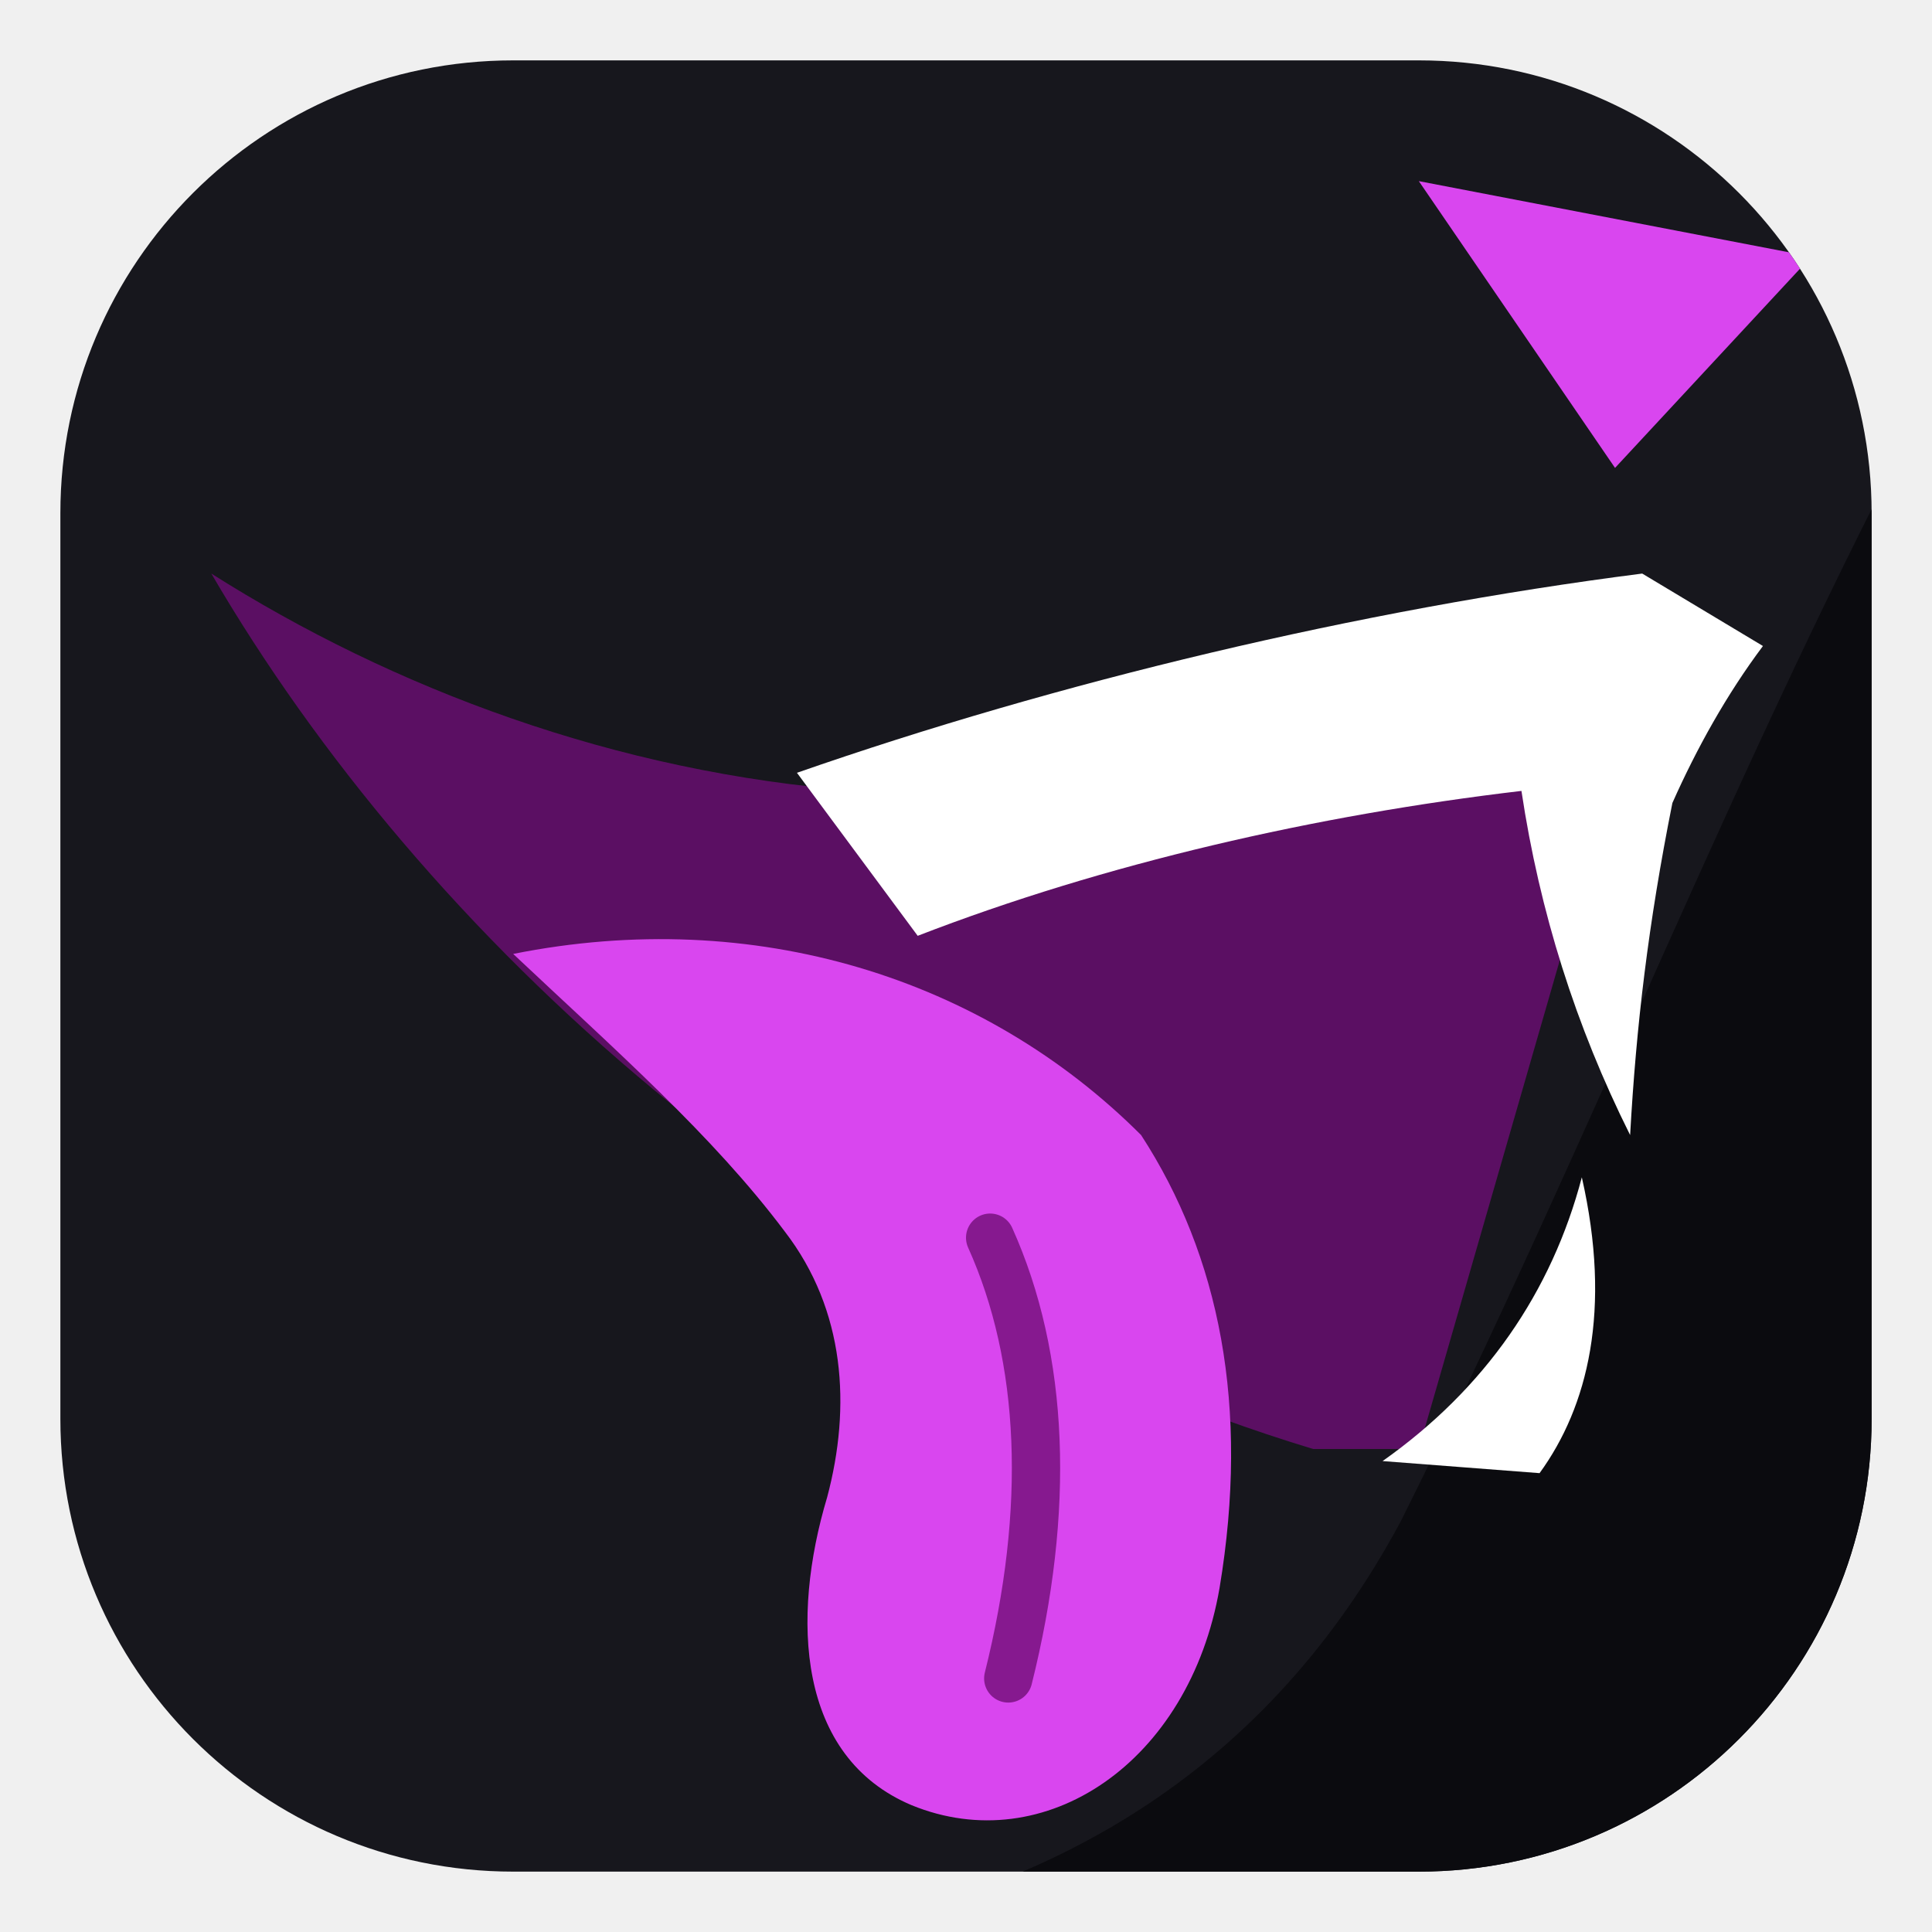
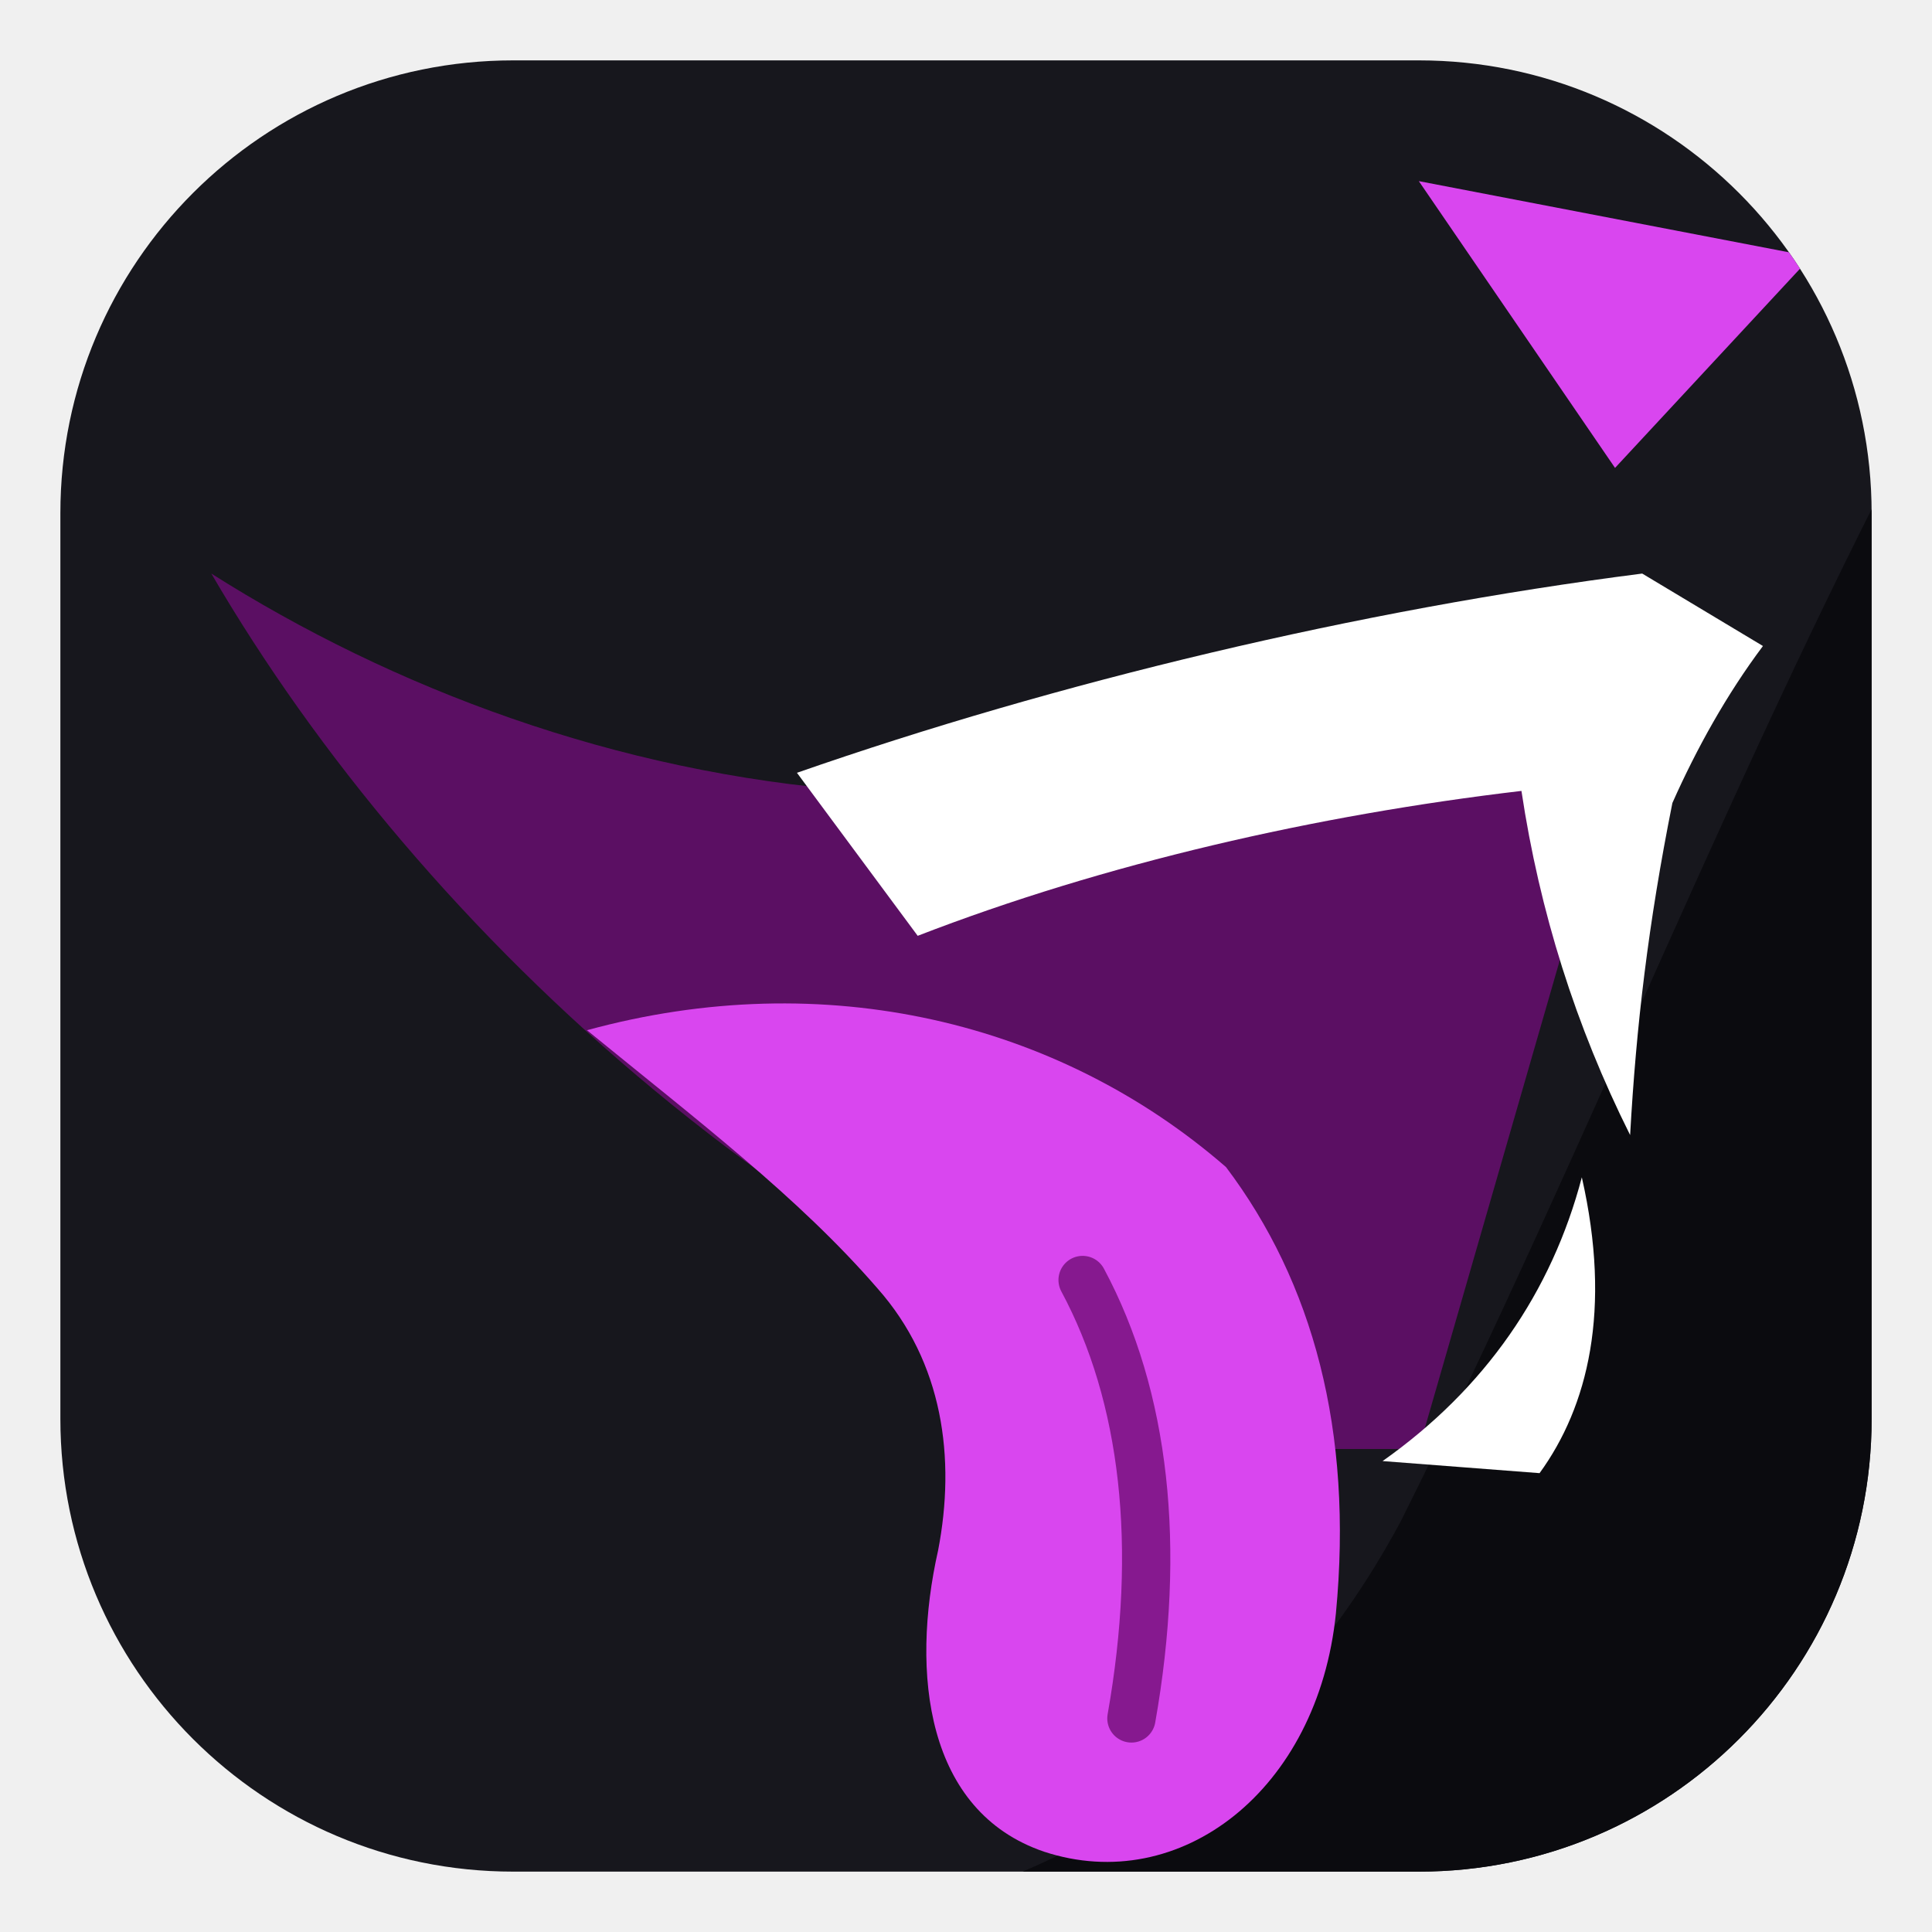
<svg xmlns="http://www.w3.org/2000/svg" viewBox="0 0 64 64">
  <defs>
    <clipPath id="c">
      <rect x="2" y="2" width="60" height="60" rx="15" />
    </clipPath>
  </defs>
  <rect x="2" y="2" width="60" height="60" rx="15" fill="#17171d" />
  <g clip-path="url(#c)">
    <path d="M47 6 L60 8.5 L53.5 15.5 Z" fill="#d946ef" />
    <path d="M7 19 C14 31 27 43 43.5 48 L47 48 L54.5 22 C45 21.6 36.5 23.5 28.4 26.2 C20.4 25.6 13 22.8 7 19Z" fill="#5b0f63" />
    <path d="M64 13 C57.6 25 52.6 38 46.4 50.4 C42 58.6 35 62.6 27 64 H64Z" fill="#0b0b0f" opacity="1" />
    <path d="M26.4 25.6 C35 22.6 45 20.2 54.4 19 L58.4 21.4 C57.2 23 56.2 24.8 55.4 26.6 C54.6 30.6 54.2 34 54 37.6 C52.2 34 51 30.2 50.4 26.2 C43.6 27 36.6 28.6 30.4 31 Z" fill="#fff" />
+     <g transform="translate(3 1.6) rotate(-4 30 40)">
+       <path d="M17 31.6 C25 30 32.6 32.4 37.8 37.6 C40.4 41.6 41.4 46.6 40.4 52.6 C39.4 58.4 34.6 61.6 30.2 59.8 C26.4 58.2 26.2 53.6 27.4 49.6 C28.2 46.6 28 43.4 26 40.8 C23.6 37.6 20.4 34.8 17 31.6Z" fill="#d946ef" />
+       <path d="M32.8 41 C34.6 45 34.8 50 33.4 55.6" fill="none" stroke="#86198f" stroke-width="1.6" stroke-linecap="round" />
+     </g>
    <path d="M45.8 48.4 C49.2 46 51.4 42.8 52.4 39 C53.4 43.4 52.6 46.6 51 48.8 Z" fill="#fff" />
-     <path d="M17 31.6 C25 30 32.6 32.4 37.8 37.6 C40.4 41.6 41.4 46.6 40.4 52.6 C39.4 58.4 34.6 61.6 30.2 59.8 C26.4 58.2 26.2 53.6 27.4 49.6 C28.2 46.6 28 43.4 26 40.8 C23.6 37.6 20.4 34.8 17 31.6Z" fill="#d946ef" />
-     <path d="M32.8 41 C34.6 45 34.8 50 33.4 55.6" fill="none" stroke="#86198f" stroke-width="1.6" stroke-linecap="round" />
  </g>
</svg>
